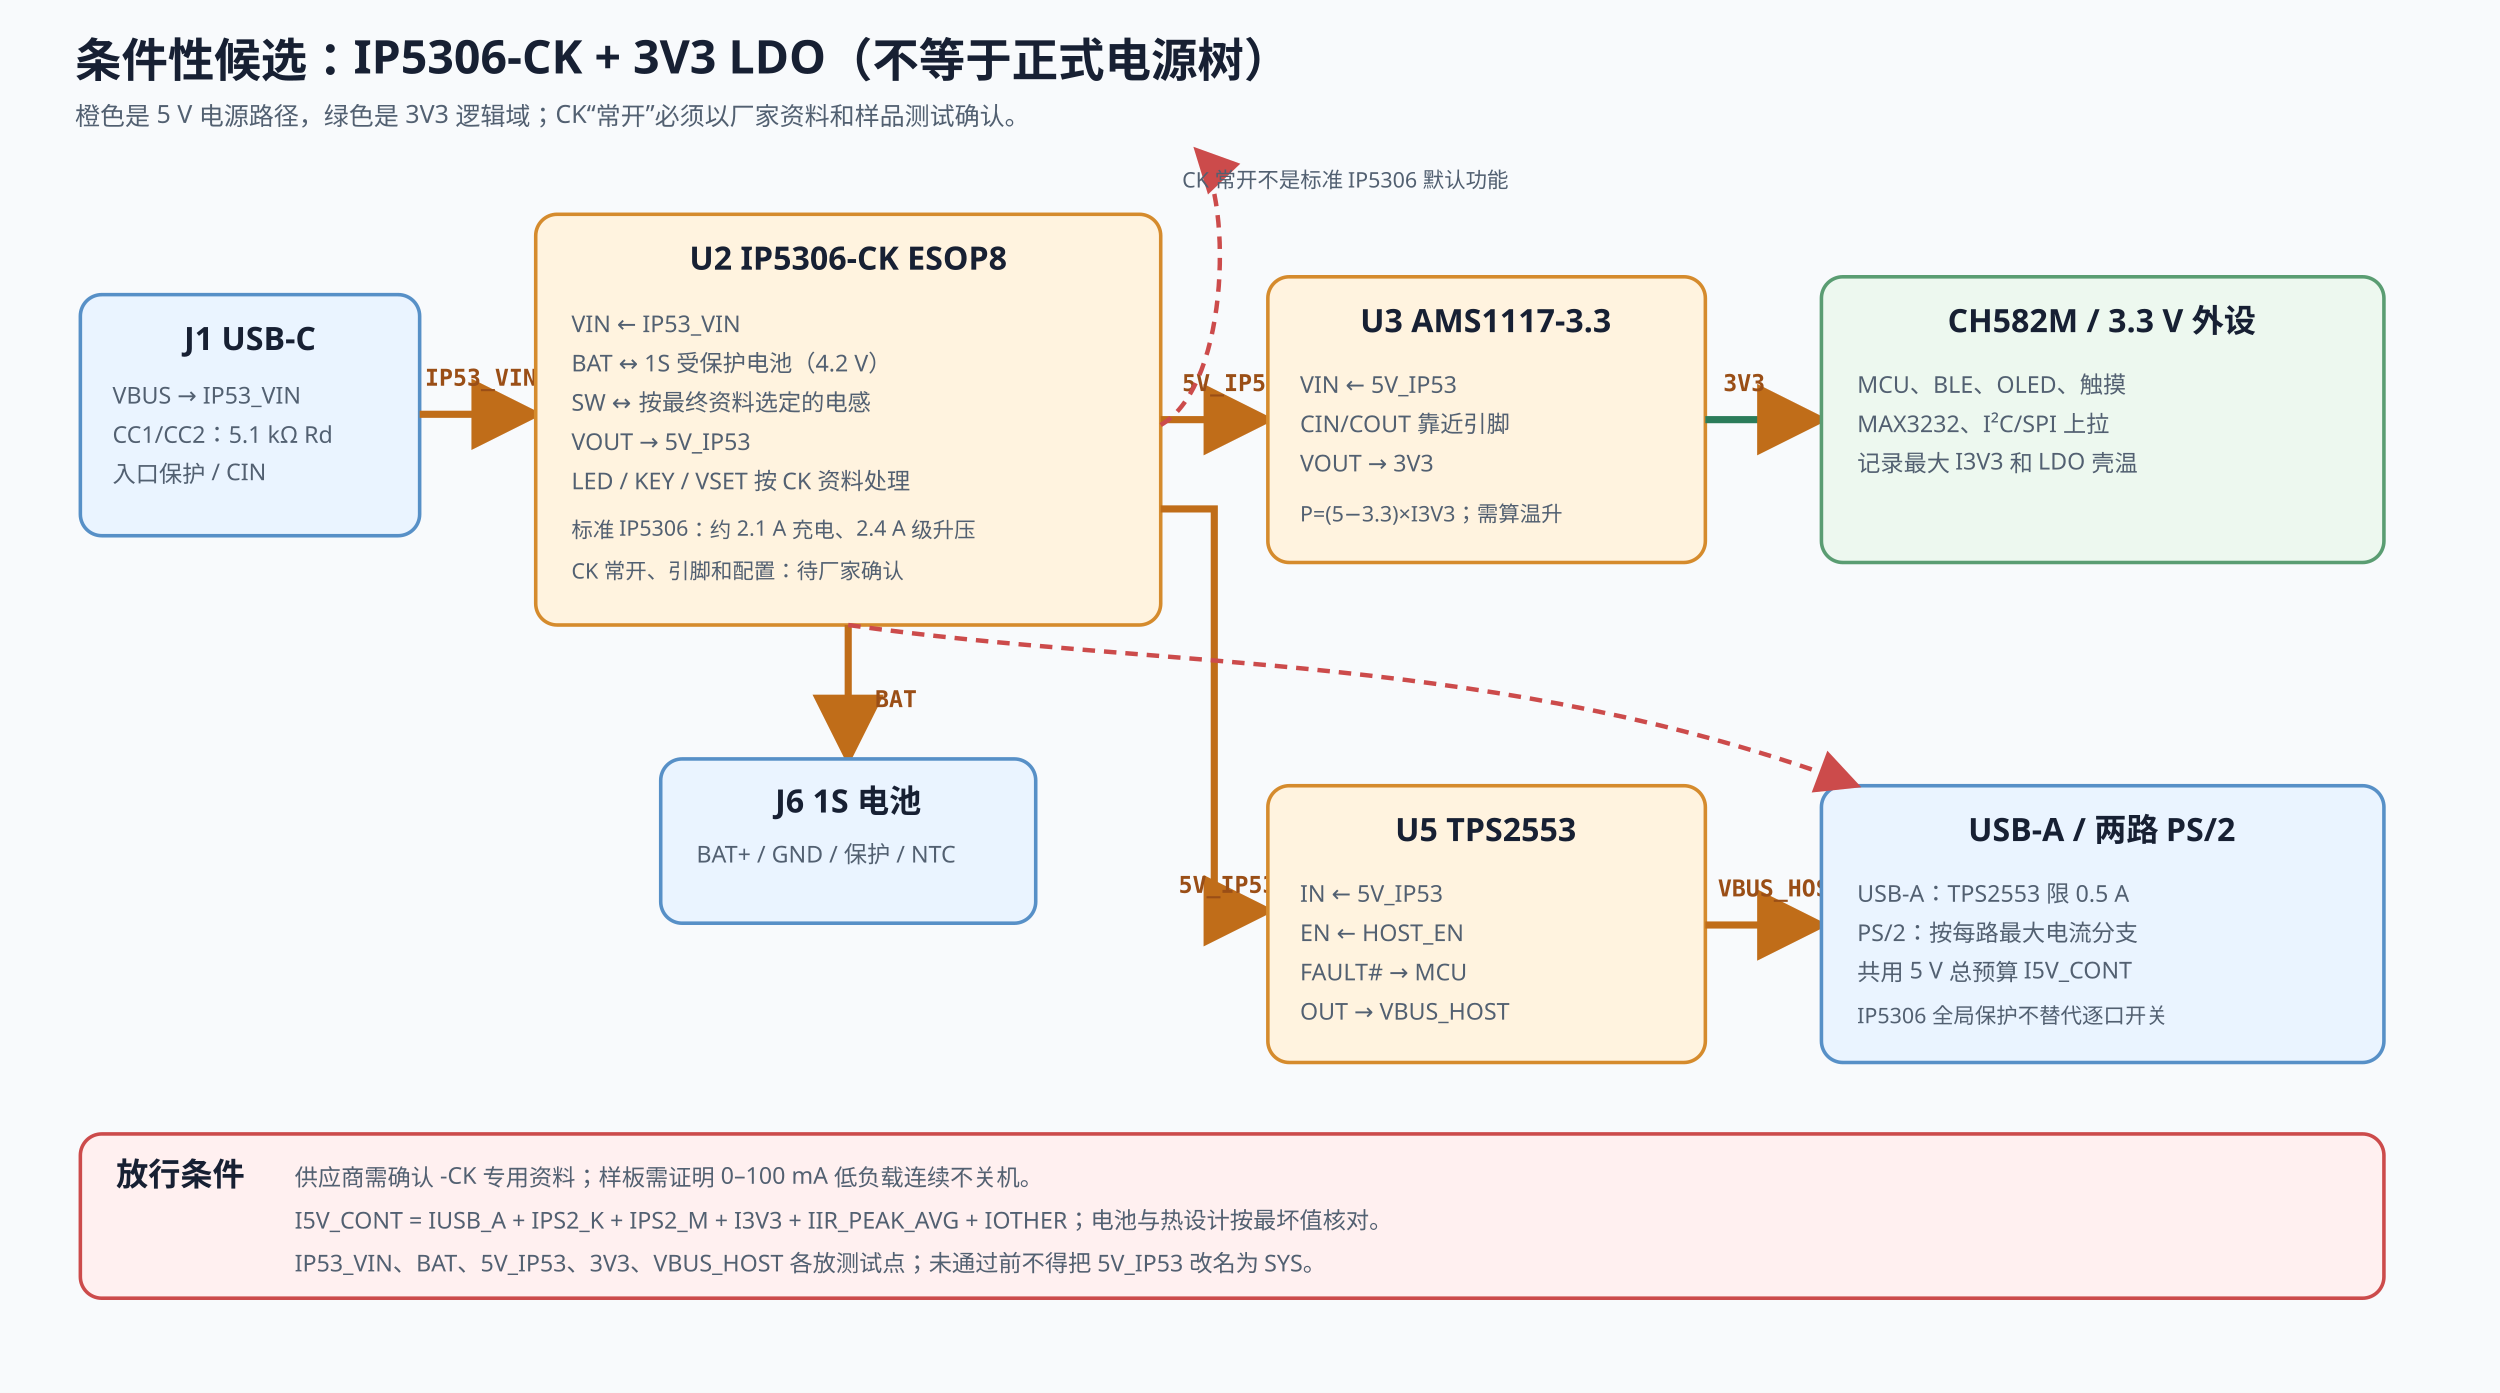
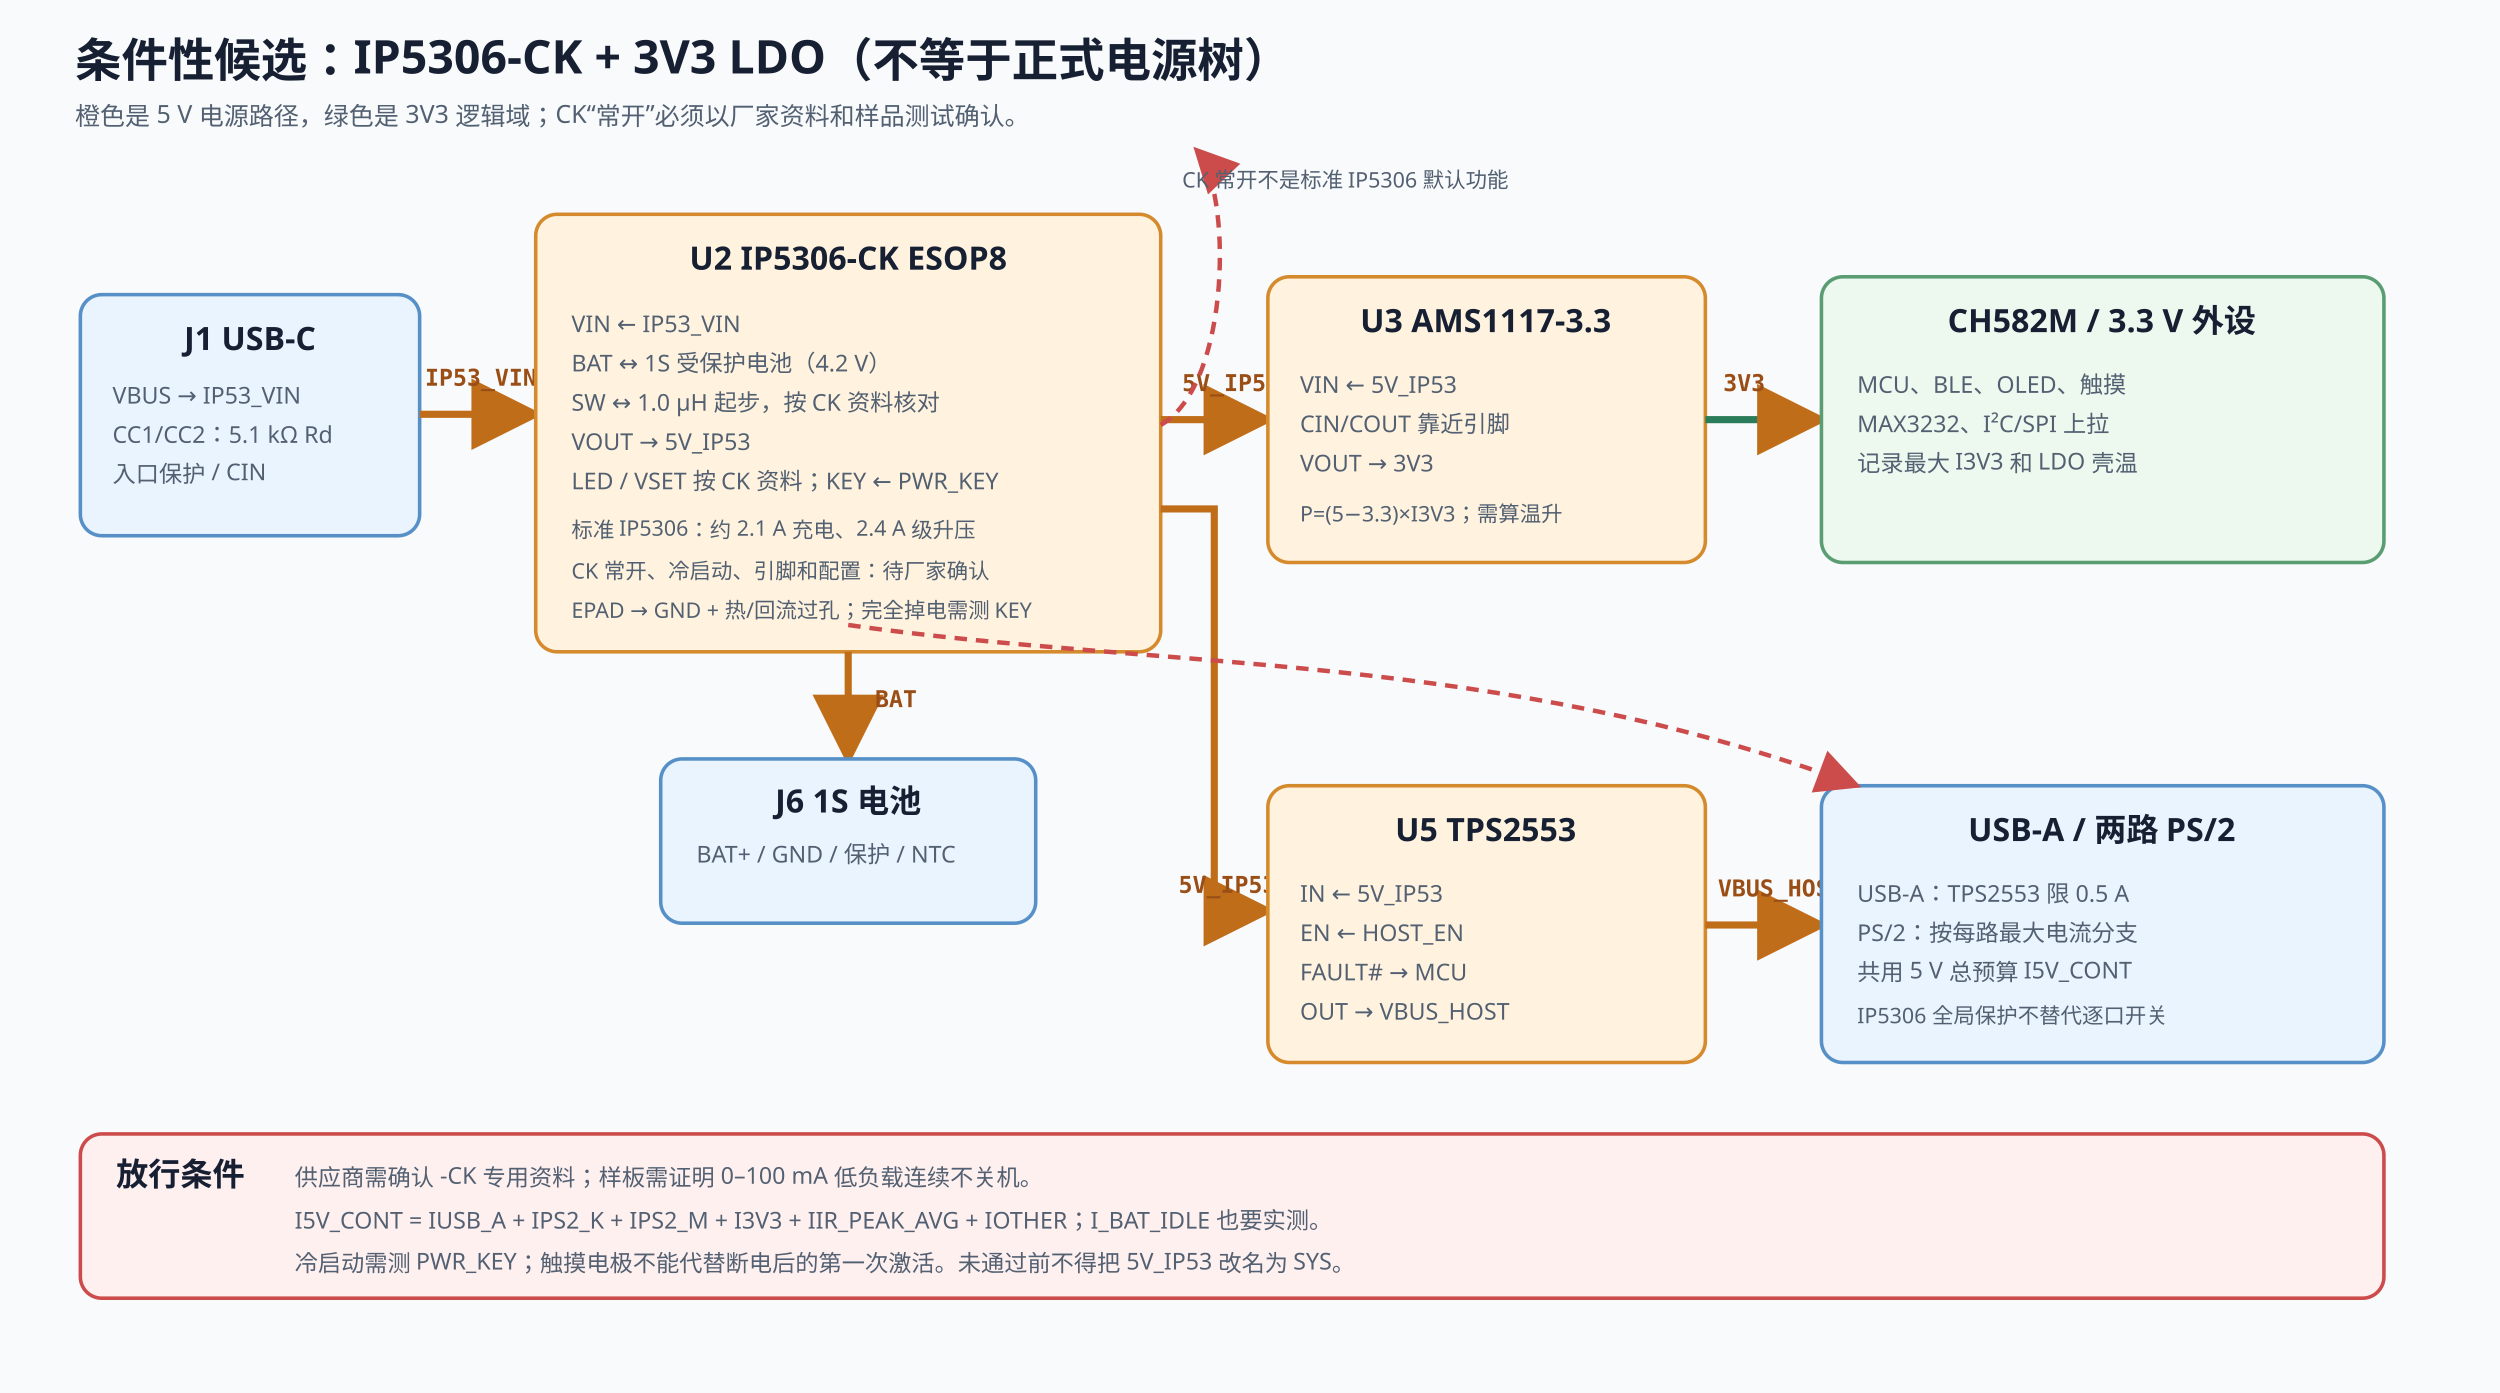
<svg xmlns="http://www.w3.org/2000/svg" width="1400" height="780" viewBox="0 0 1400 780">
  <defs>
    <style>
      .bg{fill:#f8fafc}.title{font:700 26px "Microsoft YaHei",sans-serif;fill:#172033}.sub{font:14px "Microsoft YaHei",sans-serif;fill:#526071}
      .power{fill:#fff3df;stroke:#d58b2d;stroke-width:2}.logic{fill:#edf8ef;stroke:#5a9d72;stroke-width:2}.port{fill:#eaf4ff;stroke:#5790c7;stroke-width:2}.warn{fill:#fff0f0;stroke:#cc4b4b;stroke-width:2}.note{fill:#fff;stroke:#c8d1dc;stroke-width:1.4;stroke-dasharray:6 4}
      .head{font:700 18px "Microsoft YaHei",sans-serif;fill:#172033}.text{font:13px "Microsoft YaHei",sans-serif;fill:#526071}.small{font:12px "Microsoft YaHei",sans-serif;fill:#526071}.net{font:700 13px "Consolas",monospace;fill:#9a4e16}.wire{fill:none;stroke:#c06d19;stroke-width:4;marker-end:url(#arrow)}.wire2{fill:none;stroke:#2b7c5a;stroke-width:4;marker-end:url(#arrow)}.warnline{fill:none;stroke:#cc4b4b;stroke-width:2.5;stroke-dasharray:7 5;marker-end:url(#warnarrow)}
    </style>
    <marker id="arrow" markerWidth="10" markerHeight="10" refX="9" refY="5" orient="auto">
      <path d="M0,0 L10,5 L0,10 Z" fill="#c06d19" />
    </marker>
    <marker id="warnarrow" markerWidth="10" markerHeight="10" refX="9" refY="5" orient="auto">
      <path d="M0,0 L10,5 L0,10 Z" fill="#cc4b4b" />
    </marker>
  </defs>
  <rect class="bg" width="1400" height="780" />
  <text class="title" x="42" y="43">条件性候选：IP5306-CK + 3V3 LDO（不等于正式电源树）</text>
  <text class="sub" x="42" y="70">橙色是 5 V 电源路径，绿色是 3V3 逻辑域；CK“常开”必须以厂家资料和样品测试确认。</text>
  <g transform="translate(45,165)">
    <rect class="port" width="190" height="135" rx="12" />
    <text class="head" x="95" y="31" text-anchor="middle">J1 USB-C</text>
    <text class="text" x="18" y="61">VBUS → IP53_VIN</text>
    <text class="text" x="18" y="83">CC1/CC2：5.1 kΩ Rd</text>
    <text class="text" x="18" y="105">入口保护 / CIN</text>
  </g>
  <path class="wire" d="M235 232 H300" />
  <text class="net" x="238" y="216">IP53_VIN</text>
  <g transform="translate(300,120)">
-     <rect class="power" width="350" height="230" rx="12" />
+     <rect class="power" width="350" height="245" rx="12" />
    <text class="head" x="175" y="31" text-anchor="middle">U2 IP5306-CK ESOP8</text>
    <text class="text" x="20" y="66">VIN ← IP53_VIN</text>
    <text class="text" x="20" y="88">BAT ↔ 1S 受保护电池（4.2 V）</text>
-     <text class="text" x="20" y="110">SW ↔ 按最终资料选定的电感</text>
+     <text class="text" x="20" y="110">SW ↔ 1.0 µH 起步，按 CK 资料核对</text>
    <text class="text" x="20" y="132">VOUT → 5V_IP53</text>
-     <text class="text" x="20" y="154">LED / KEY / VSET 按 CK 资料处理</text>
+     <text class="text" x="20" y="154">LED / VSET 按 CK 资料；KEY ← PWR_KEY</text>
    <text class="small" x="20" y="181">标准 IP5306：约 2.1 A 充电、2.4 A 级升压</text>
-     <text class="small" x="20" y="204">CK 常开、引脚和配置：待厂家确认</text>
+     <text class="small" x="20" y="204">CK 常开、冷启动、引脚和配置：待厂家确认</text>
+     <text class="small" x="20" y="226">EPAD → GND + 热/回流过孔；完全掉电需测 KEY</text>
  </g>
-   <path class="wire" d="M475 350 V425" />
+   <path class="wire" d="M475 365 V425" />
  <text class="net" x="490" y="396">BAT</text>
  <g transform="translate(370,425)">
    <rect class="port" width="210" height="92" rx="12" />
    <text class="head" x="105" y="30" text-anchor="middle">J6 1S 电池</text>
    <text class="text" x="20" y="58">BAT+ / GND / 保护 / NTC</text>
  </g>
  <path class="wire" d="M650 235 H710" />
  <text class="net" x="662" y="219">5V_IP53</text>
  <g transform="translate(710,155)">
    <rect class="power" width="245" height="160" rx="12" />
    <text class="head" x="122" y="31" text-anchor="middle">U3 AMS1117-3.3</text>
    <text class="text" x="18" y="65">VIN ← 5V_IP53</text>
    <text class="text" x="18" y="87">CIN/COUT 靠近引脚</text>
    <text class="text" x="18" y="109">VOUT → 3V3</text>
    <text class="small" x="18" y="137">P=(5−3.3)×I3V3；需算温升</text>
  </g>
  <path class="wire2" d="M955 235 H1020" />
  <text class="net" x="965" y="219">3V3</text>
  <g transform="translate(1020,155)">
    <rect class="logic" width="315" height="160" rx="12" />
    <text class="head" x="157" y="31" text-anchor="middle">CH582M / 3.3 V 外设</text>
    <text class="text" x="20" y="65">MCU、BLE、OLED、触摸</text>
    <text class="text" x="20" y="87">MAX3232、I²C/SPI 上拉</text>
    <text class="text" x="20" y="109">记录最大 I3V3 和 LDO 壳温</text>
  </g>
  <path class="wire" d="M650 285 H680 V510 H710" />
  <text class="net" x="660" y="500">5V_IP53</text>
  <g transform="translate(710,440)">
    <rect class="power" width="245" height="155" rx="12" />
    <text class="head" x="122" y="31" text-anchor="middle">U5 TPS2553</text>
    <text class="text" x="18" y="65">IN ← 5V_IP53</text>
    <text class="text" x="18" y="87">EN ← HOST_EN</text>
    <text class="text" x="18" y="109">FAULT# → MCU</text>
    <text class="text" x="18" y="131">OUT → VBUS_HOST</text>
  </g>
  <path class="wire" d="M955 518 H1020" />
  <text class="net" x="962" y="502">VBUS_HOST</text>
  <g transform="translate(1020,440)">
    <rect class="port" width="315" height="155" rx="12" />
    <text class="head" x="157" y="31" text-anchor="middle">USB-A / 两路 PS/2</text>
    <text class="text" x="20" y="65">USB-A：TPS2553 限 0.5 A</text>
    <text class="text" x="20" y="87">PS/2：按每路最大电流分支</text>
    <text class="text" x="20" y="109">共用 5 V 总预算 I5V_CONT</text>
    <text class="small" x="20" y="133">IP5306 全局保护不替代逐口开关</text>
  </g>
  <g transform="translate(45,635)">
    <rect class="warn" width="1290" height="92" rx="12" />
    <text class="head" x="20" y="29" fill="#a52b2b">放行条件</text>
    <text class="text" x="120" y="29">供应商需确认 -CK 专用资料；样板需证明 0–100 mA 低负载连续不关机。</text>
-     <text class="text" x="120" y="53">I5V_CONT = IUSB_A + IPS2_K + IPS2_M + I3V3 + IIR_PEAK_AVG + IOTHER；电池与热设计按最坏值核对。</text>
-     <text class="text" x="120" y="77">IP53_VIN、BAT、5V_IP53、3V3、VBUS_HOST 各放测试点；未通过前不得把 5V_IP53 改名为 SYS。</text>
+     <text class="text" x="120" y="53">I5V_CONT = IUSB_A + IPS2_K + IPS2_M + I3V3 + IIR_PEAK_AVG + IOTHER；I_BAT_IDLE 也要实测。</text>
+     <text class="text" x="120" y="77">冷启动需测 PWR_KEY；触摸电极不能代替断电后的第一次激活。未通过前不得把 5V_IP53 改名为 SYS。</text>
  </g>
  <path class="warnline" d="M475 350 C650 375 840 365 1040 440" />
  <path class="warnline" d="M650 238 C690 215 690 105 670 84" />
  <text class="small" x="662" y="105" fill="#a52b2b">CK 常开不是标准 IP5306 默认功能</text>
</svg>
